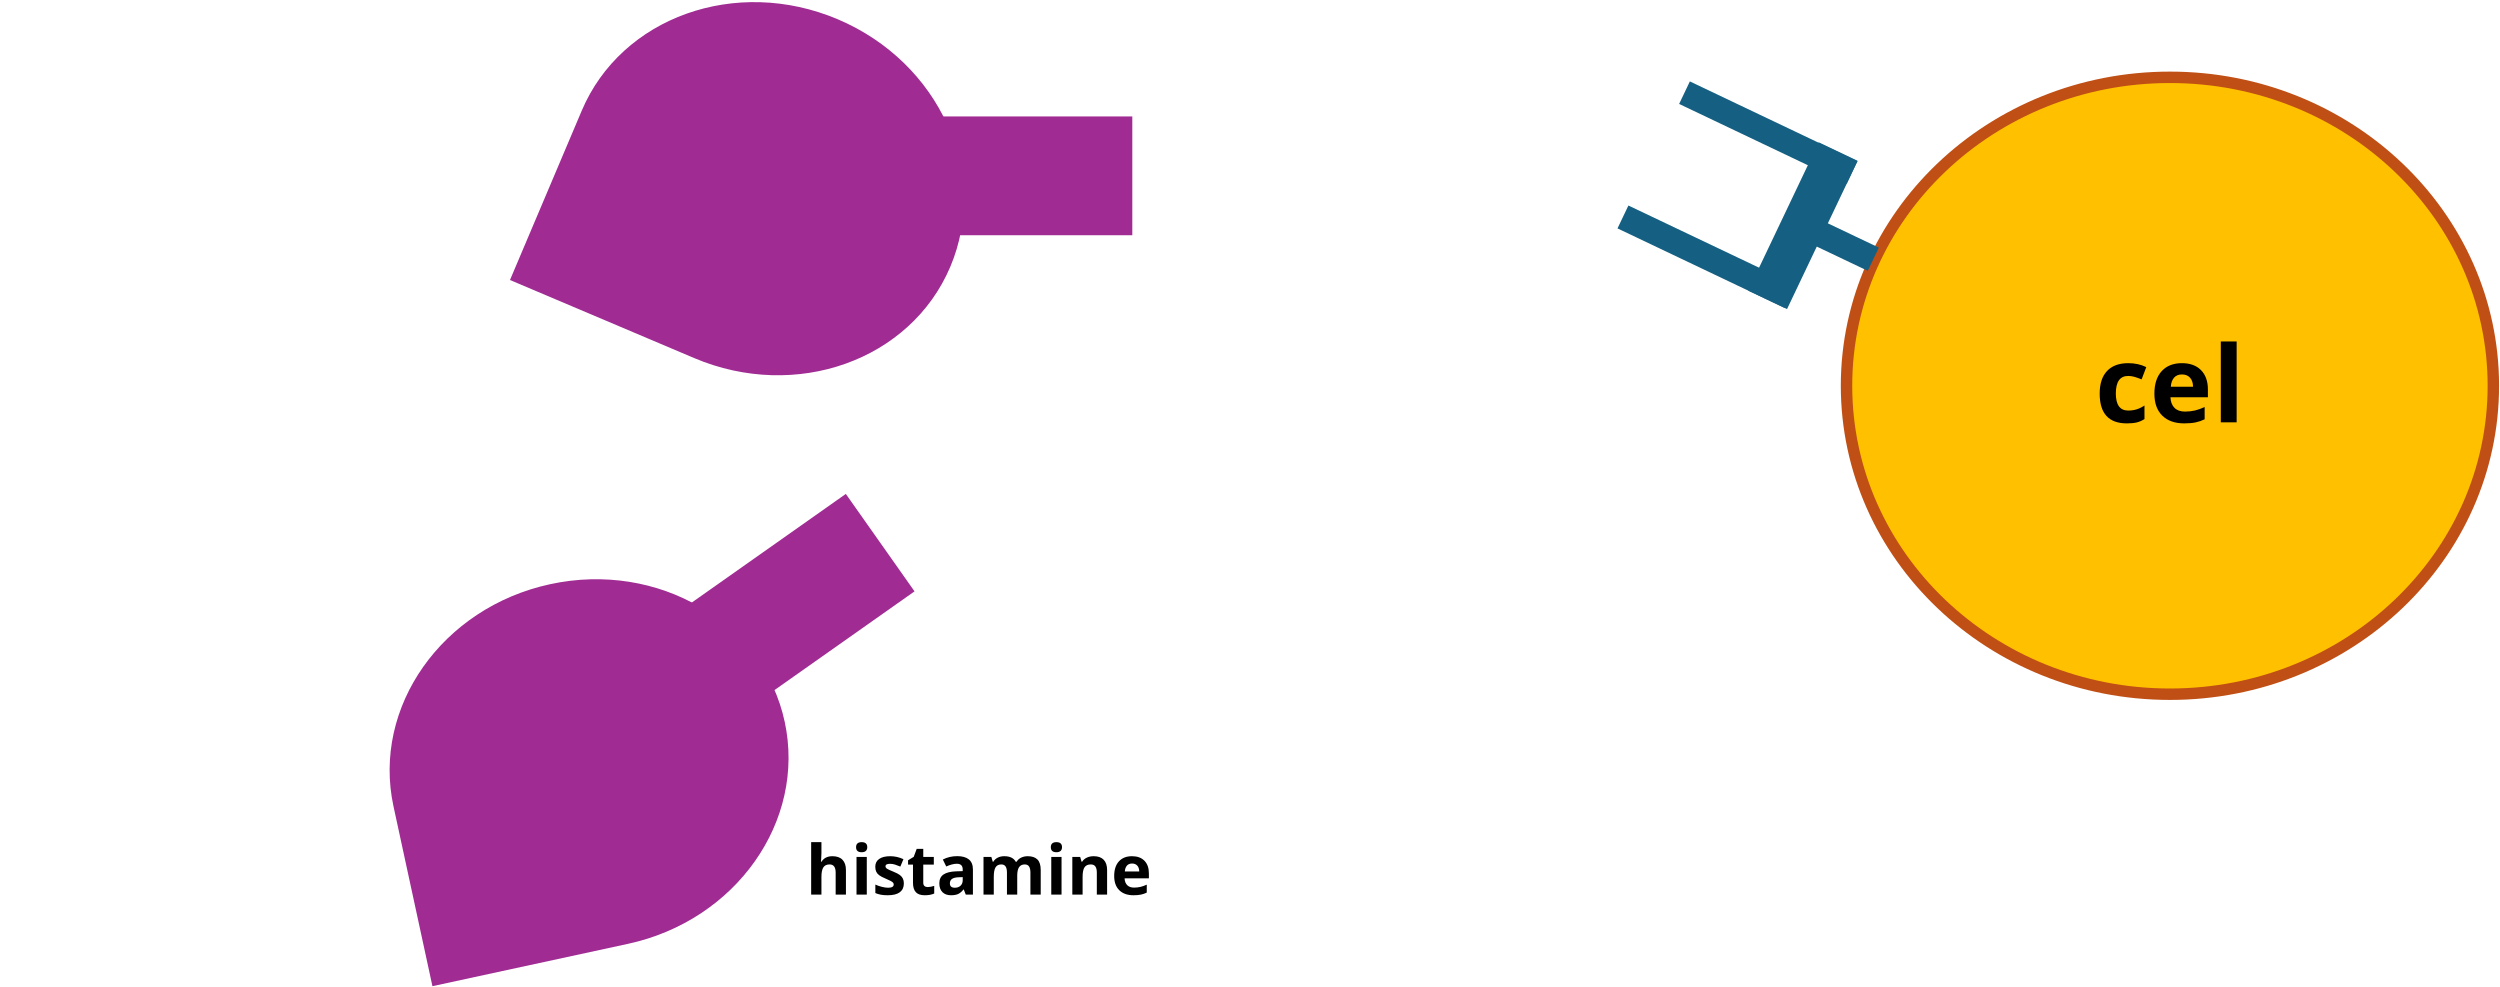
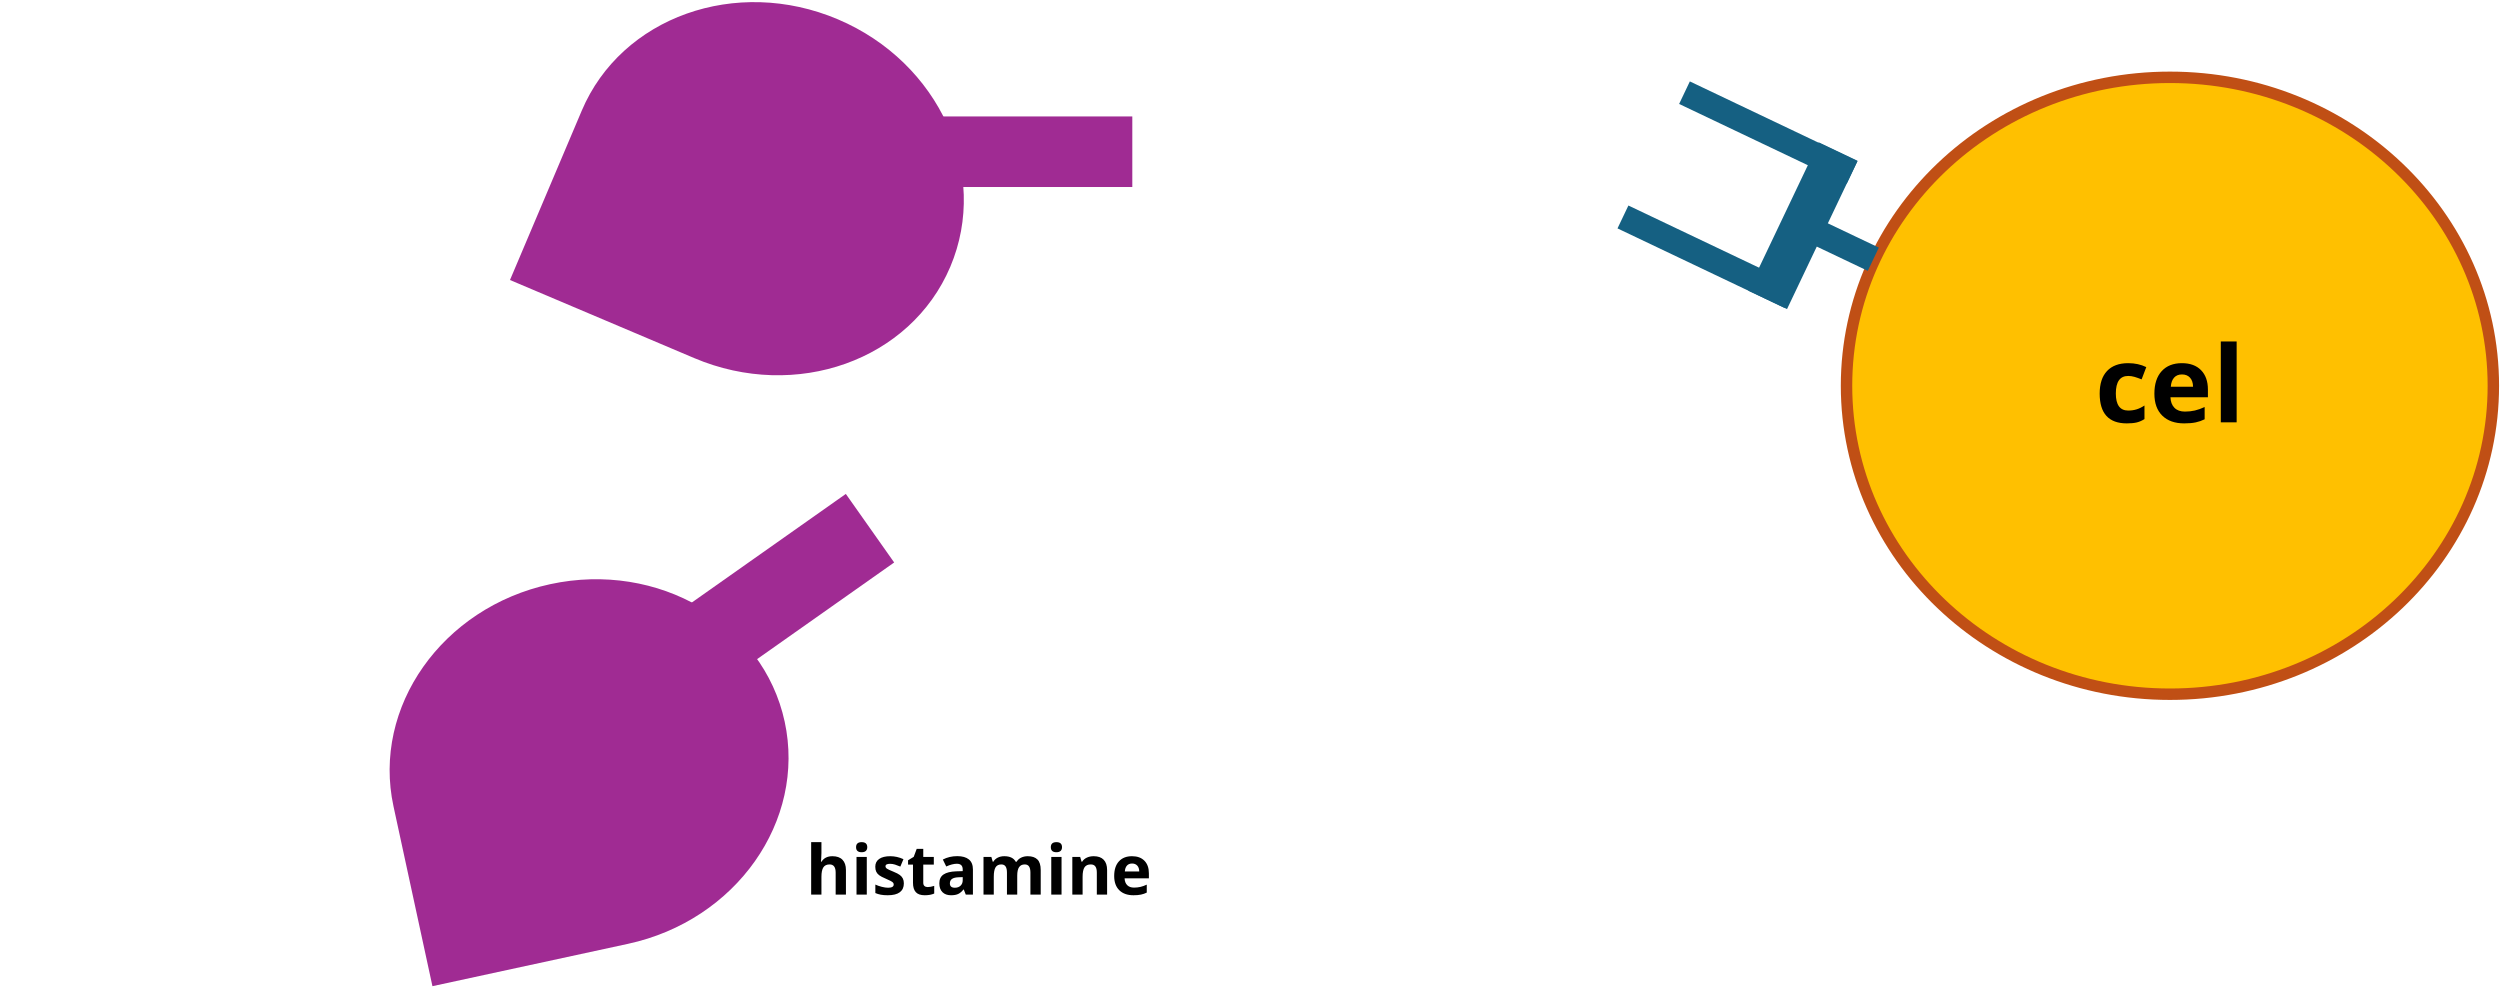
<svg xmlns="http://www.w3.org/2000/svg" width="3007" height="1187" xml:space="preserve" overflow="hidden">
  <g transform="translate(-270 -1145)">
    <g>
      <path d="M2491 1609C2491 1404.1 2665.16 1238 2880 1238 3094.84 1238 3269 1404.1 3269 1609 3269 1813.9 3094.84 1980 2880 1980 2665.16 1980 2491 1813.9 2491 1609Z" stroke="#C04F15" stroke-width="13.75" stroke-linecap="butt" stroke-linejoin="miter" stroke-miterlimit="8" stroke-opacity="1" fill="#FFC000" fill-rule="evenodd" fill-opacity="1" />
      <text fill="#000000" fill-opacity="1" font-family="Open Sans,Open Sans_MSFontService,sans-serif" font-style="normal" font-variant="normal" font-weight="700" font-stretch="normal" font-size="128" text-anchor="start" direction="ltr" writing-mode="lr-tb" unicode-bidi="normal" text-decoration="none" transform="matrix(1 0 0 1 2789.74 1653)">cel</text>
      <path d="M2457.58 1316.19 2504.32 1338.44 2419.43 1516.78 2372.69 1494.53Z" fill="#156082" fill-rule="nonzero" fill-opacity="1" />
      <path d="M2289.65 1270.03 2302.55 1242.93 2504.11 1338.88 2491.21 1365.98Z" fill="#156082" fill-rule="nonzero" fill-opacity="1" />
      <path d="M2215.53 1419.72 2228.64 1392.19 2429.62 1487.85 2416.51 1515.39Z" fill="#156082" fill-rule="nonzero" fill-opacity="1" />
      <path d="M2428.93 1429.08 2442.25 1401.11 2529.88 1442.82 2516.57 1470.8Z" fill="#156082" fill-rule="nonzero" fill-opacity="1" />
-       <rect x="1406.5" y="1288.5" width="222" height="136" stroke="#A02B93" stroke-width="6.875" stroke-linecap="butt" stroke-linejoin="miter" stroke-miterlimit="8" stroke-opacity="1" fill="#A02B93" fill-opacity="1" />
+       <rect x="1406.5" y="1288.5" width="222" height="78" stroke="#A02B93" stroke-width="6.875" stroke-linecap="butt" stroke-linejoin="miter" stroke-miterlimit="8" stroke-opacity="1" fill="#A02B93" fill-opacity="1" />
      <path d="M1413.01 1465.89C1365.32 1578.42 1227.43 1627.59 1105.03 1575.71 1031.16 1544.41 957.281 1513.1 883.407 1481.79 912.19 1413.87 940.974 1345.96 969.757 1278.04 1017.45 1165.51 1155.33 1116.34 1277.73 1168.21 1400.13 1220.09 1460.7 1353.36 1413.01 1465.89Z" fill="#A02B93" fill-rule="evenodd" fill-opacity="1" />
-       <path d="M1105.64 1871.42 1286.53 1743.88 1365.2 1855.46 1184.3 1982.99Z" stroke="#A02B93" stroke-width="6.875" stroke-linecap="butt" stroke-linejoin="miter" stroke-miterlimit="8" stroke-opacity="1" fill="#A02B93" fill-rule="nonzero" fill-opacity="1" />
-       <path d="M1213.81 2013.01C1239.67 2132.46 1155.31 2252.1 1025.39 2280.23 946.967 2297.21 868.549 2314.19 790.131 2331.17 774.521 2259.07 758.912 2186.98 743.302 2114.88 717.439 1995.43 801.8 1875.8 931.728 1847.66 1061.66 1819.53 1187.95 1893.56 1213.81 2013.01Z" fill="#A02B93" fill-rule="evenodd" fill-opacity="1" />
+       <path d="M1105.64 1871.42 1286.53 1743.88 1340.71 1820.72 1159.82 1948.26Z" stroke="#A02B93" stroke-width="6.875" stroke-linecap="butt" stroke-linejoin="miter" stroke-miterlimit="8" stroke-opacity="1" fill="#A02B93" fill-rule="nonzero" fill-opacity="1" />
+       <path d="M1213.81 2013.01C1239.67 2132.46 1155.31 2252.1 1025.39 2280.23 946.967 2297.21 868.549 2314.19 790.13 2331.17 774.521 2259.07 758.911 2186.98 743.302 2114.88 717.439 1995.43 801.8 1875.8 931.728 1847.66 1061.66 1819.53 1187.95 1893.56 1213.81 2013.01Z" fill="#A02B93" fill-rule="evenodd" fill-opacity="1" />
      <text fill="#000000" fill-opacity="1" font-family="Open Sans,Open Sans_MSFontService,sans-serif" font-style="normal" font-variant="normal" font-weight="700" font-stretch="normal" font-size="83" text-anchor="start" direction="ltr" writing-mode="lr-tb" unicode-bidi="normal" text-decoration="none" transform="matrix(1 0 0 1 1239.18 2221)">histamin</text>
      <text fill="#000000" fill-opacity="1" font-family="Open Sans,Open Sans_MSFontService,sans-serif" font-style="normal" font-variant="normal" font-weight="700" font-stretch="normal" font-size="83" text-anchor="start" direction="ltr" writing-mode="lr-tb" unicode-bidi="normal" text-decoration="none" transform="matrix(1 0 0 1 1606.41 2221)">e</text>
    </g>
  </g>
</svg>
